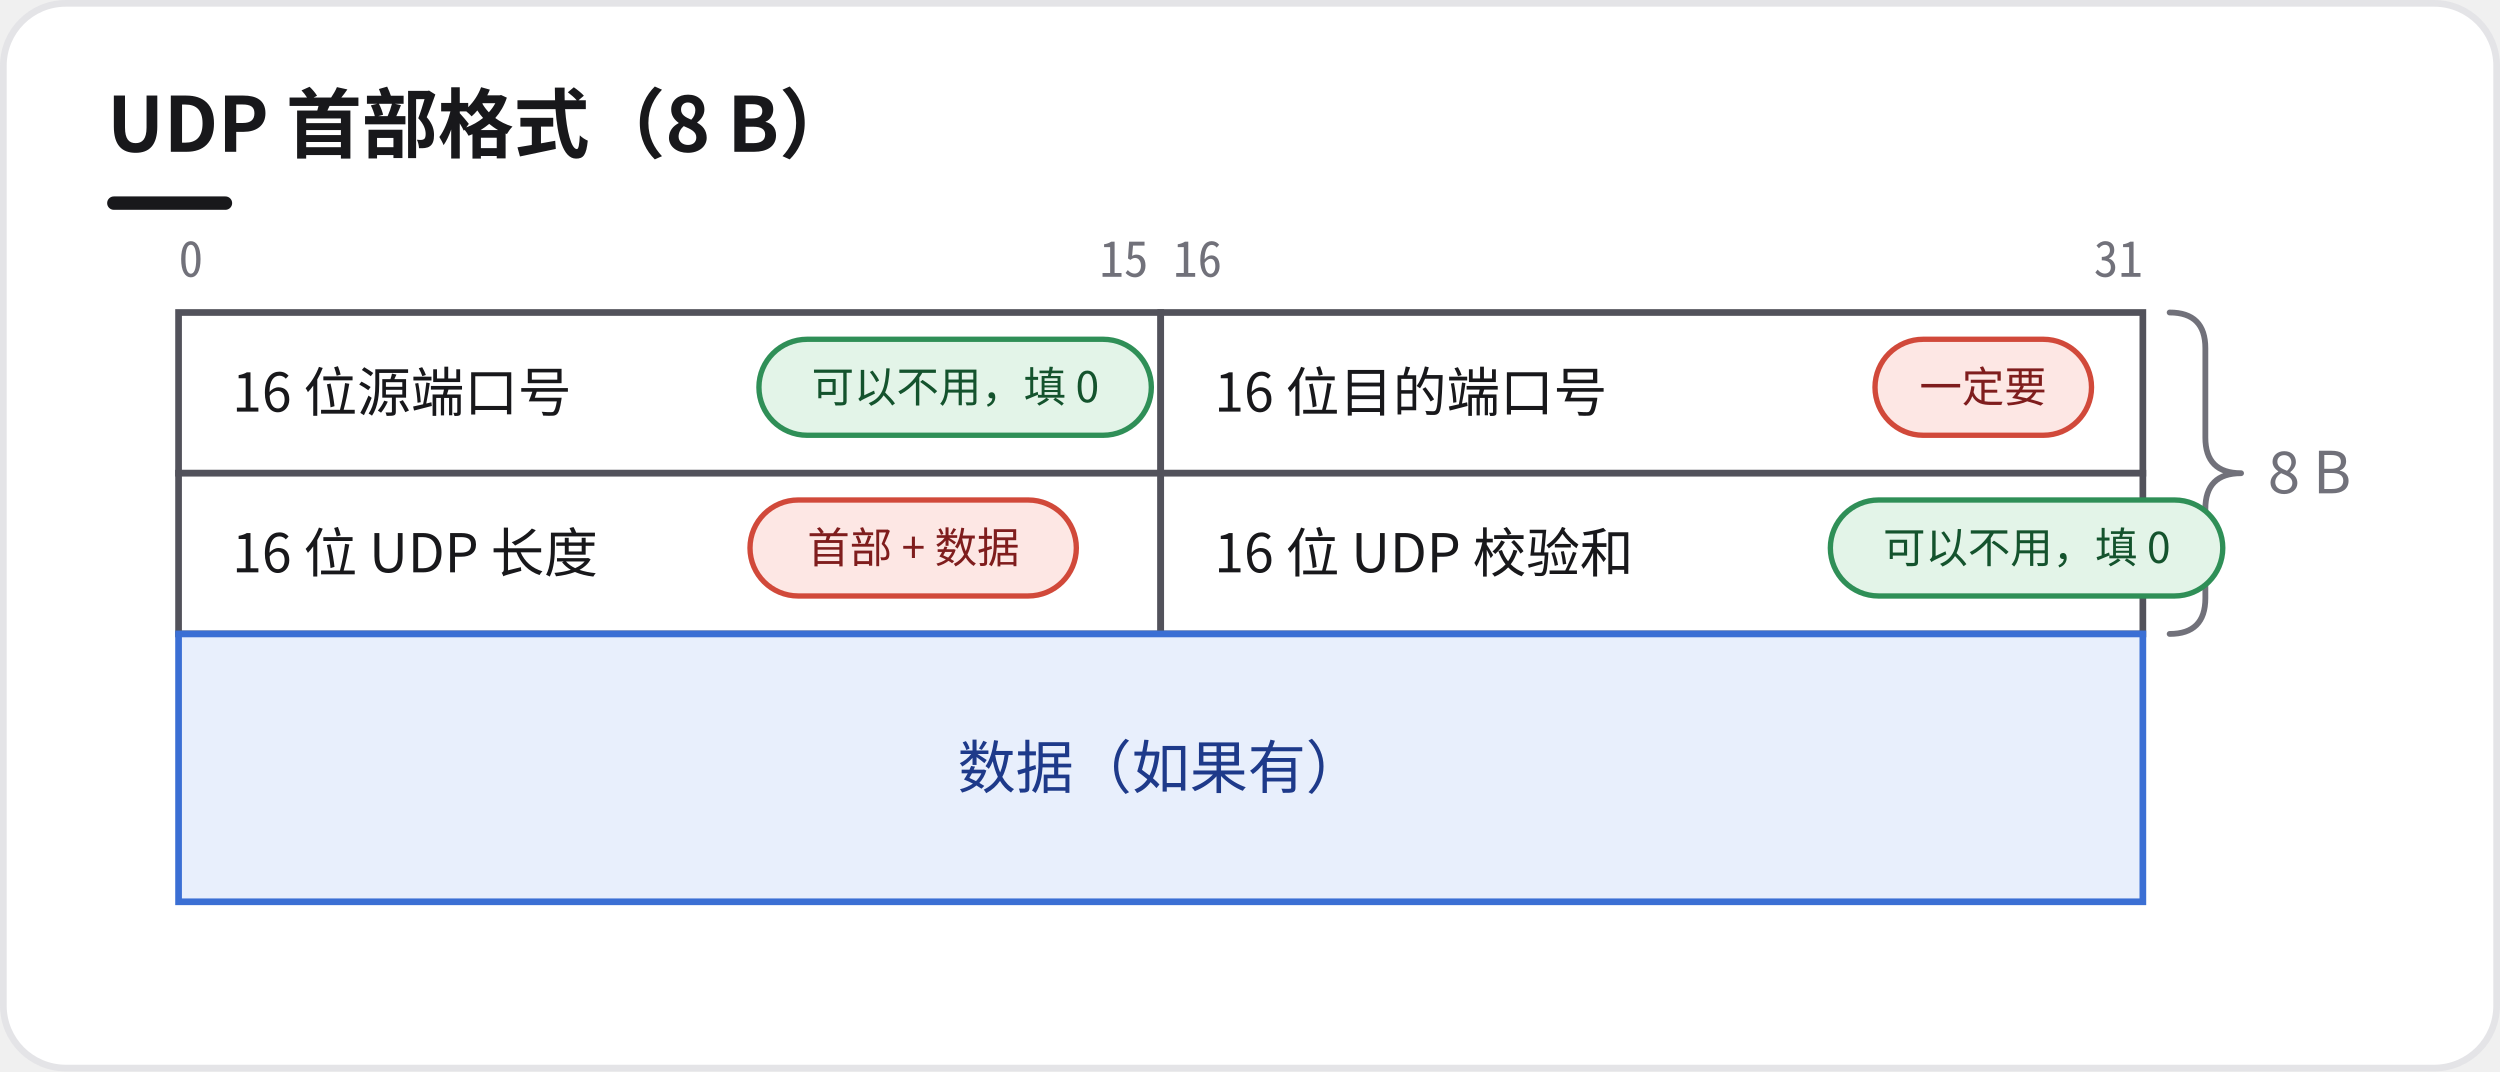
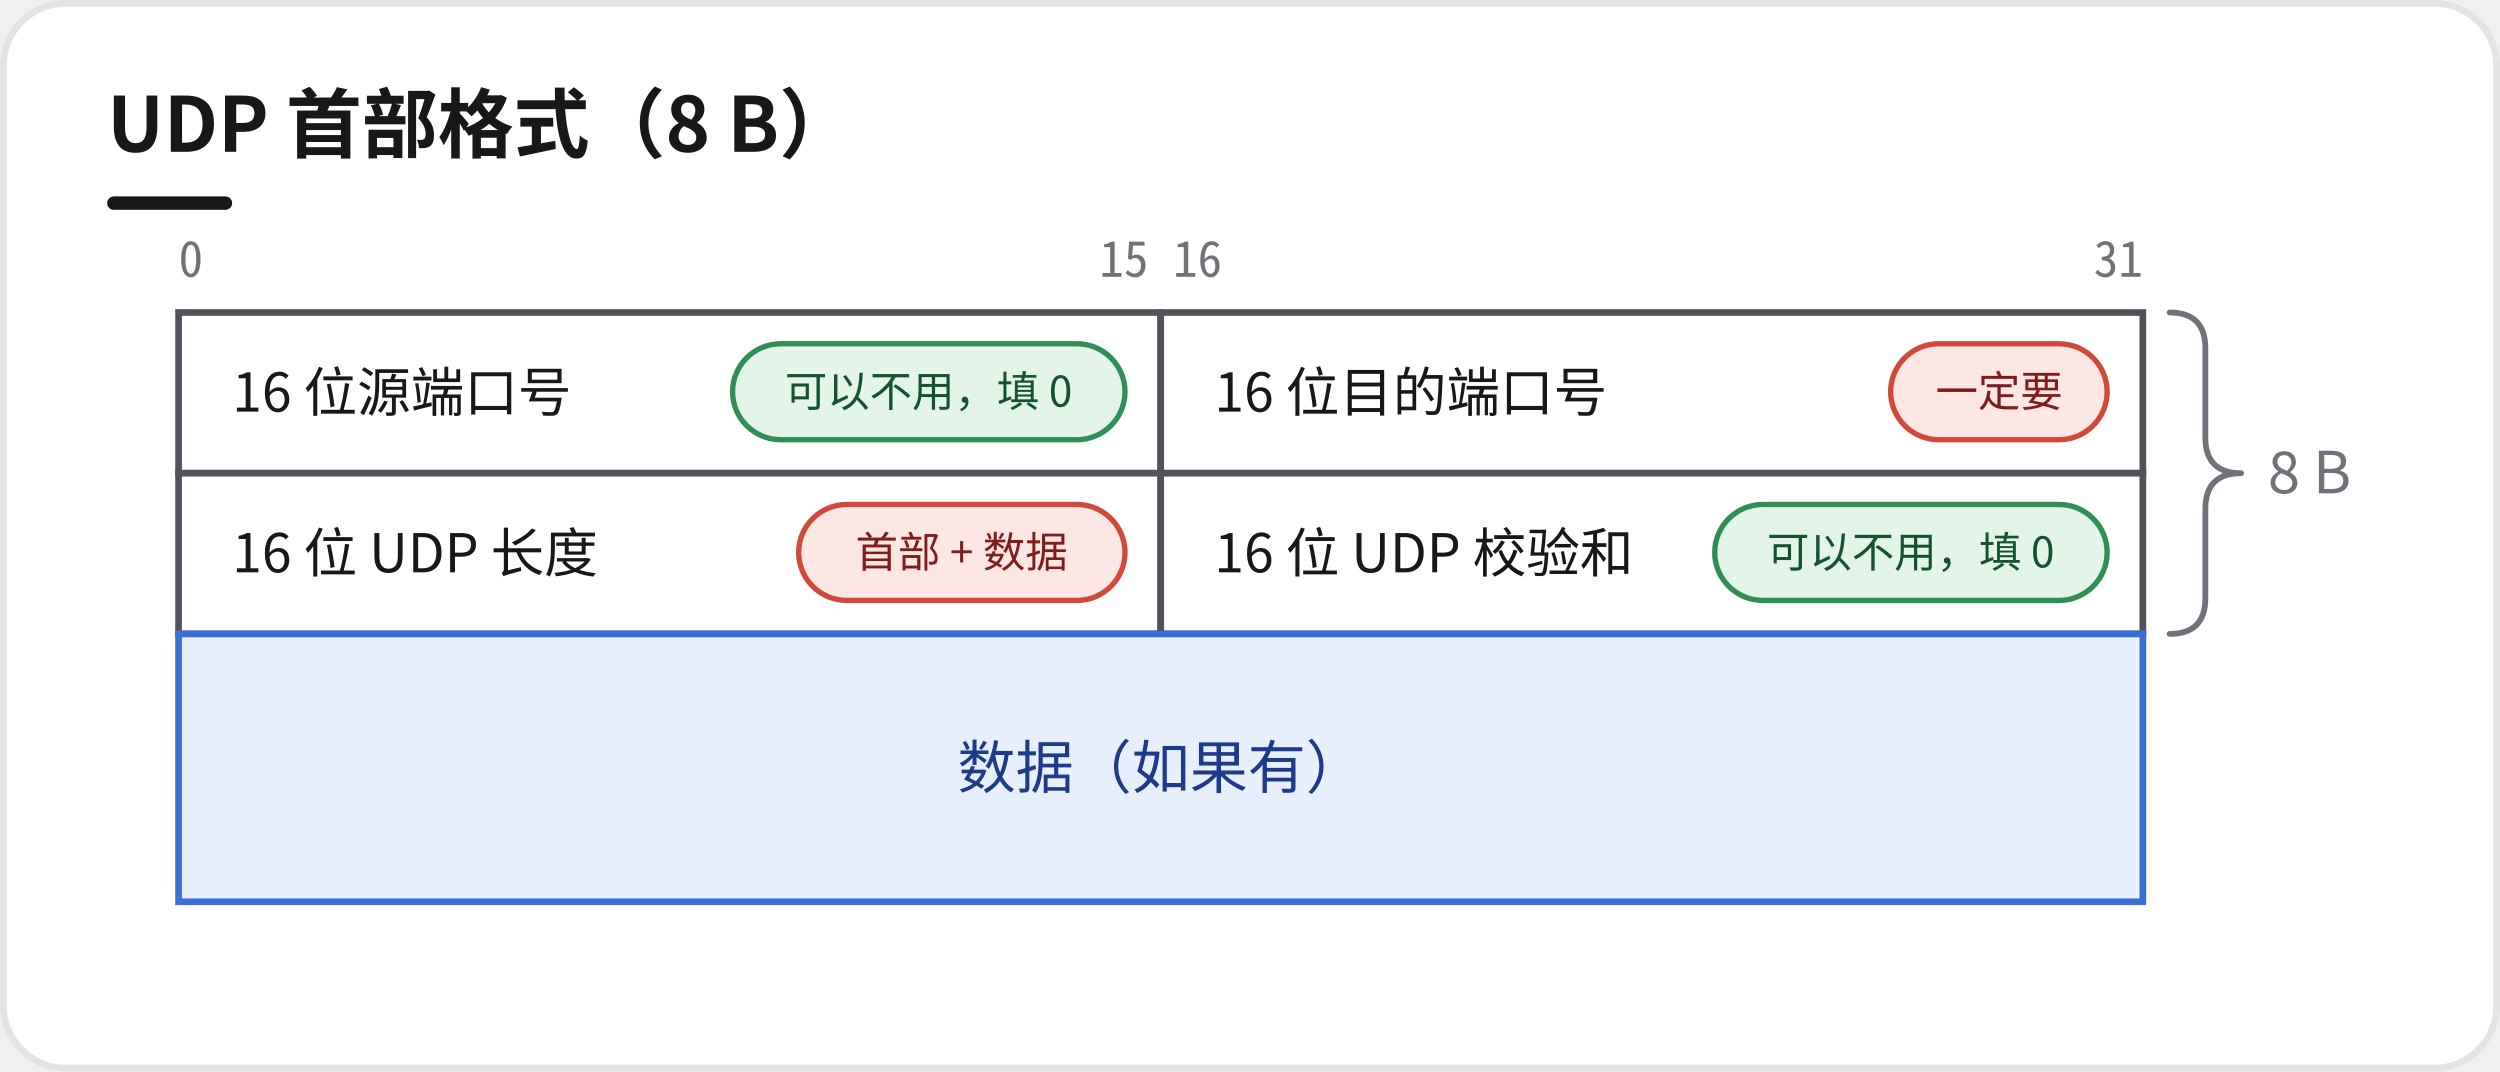
<svg xmlns="http://www.w3.org/2000/svg" viewBox="0 0 560 240" width="560" height="240" font-family="'PingFang SC','Hiragino Sans GB','Microsoft YaHei','Noto Sans CJK SC','Source Han Sans SC',system-ui,sans-serif" font-size="15" xml:space="preserve" style="white-space:pre" role="img" aria-label="UDP 首部格式：源端口、目的端口、长度、校验和，共 8 字节">
  <rect x="0.75" y="0.75" width="558.5" height="238.5" rx="14" fill="#ffffff" stroke="#e4e4e7" stroke-width="1.5" />
  <text x="24" y="34" font-size="17" fill="#18181b" font-weight="700">UDP 首部格式（8 B）</text>
  <rect x="24" y="44" width="28" height="3" rx="1.5" fill="#18181b" />
  <text x="40" y="62" font-size="11" fill="#71717a" font-family="'JetBrains Mono','SF Mono',Menlo,Consolas,'Noto Sans Mono CJK SC',monospace">0</text>
  <text x="260" y="62" font-size="11" fill="#71717a" text-anchor="middle" font-family="'JetBrains Mono','SF Mono',Menlo,Consolas,'Noto Sans Mono CJK SC',monospace">15 16</text>
  <text x="480" y="62" font-size="11" fill="#71717a" text-anchor="end" font-family="'JetBrains Mono','SF Mono',Menlo,Consolas,'Noto Sans Mono CJK SC',monospace">31</text>
  <rect x="40" y="70" width="220" height="36" rx="0" fill="#ffffff" stroke="#52525b" stroke-width="1.5" />
  <text x="52" y="92.2" font-size="12" fill="#18181b">16 位源端口号</text>
  <rect x="260" y="70" width="220" height="36" rx="0" fill="#ffffff" stroke="#52525b" stroke-width="1.5" />
  <text x="272" y="92.2" font-size="12" fill="#18181b">16 位目的端口号</text>
  <rect x="40" y="106" width="220" height="36" rx="0" fill="#ffffff" stroke="#52525b" stroke-width="1.5" />
  <text x="52" y="128.2" font-size="12" fill="#18181b">16 位 UDP 长度</text>
  <rect x="260" y="106" width="220" height="36" rx="0" fill="#ffffff" stroke="#52525b" stroke-width="1.5" />
  <text x="272" y="128.2" font-size="12" fill="#18181b">16 位 UDP 校验和</text>
  <rect x="40" y="142" width="440" height="60" rx="0" fill="#e8effc" stroke="#3b6fd4" stroke-width="1.5" />
  <text x="260" y="176.6" font-size="13" fill="#1e3a8a" text-anchor="middle">数据（如果有）</text>
  <path d="M486 70q8 0 8 8V98q0 8 8 8q-8 0 -8 8V134q0 8 -8 8" fill="none" stroke="#71717a" stroke-width="1.3" stroke-linecap="round" stroke-linejoin="round" />
  <text x="508" y="110.5" font-size="13" fill="#71717a">8 B</text>
-   <rect x="170" y="76" width="87.9" height="21.5" rx="10.8" fill="#e3f4e8" stroke="#2f8f57" stroke-width="1.2" />
-   <text x="214" y="90.1" font-size="9.5" fill="#14532d" text-anchor="middle" font-weight="500">可以不用，填 0</text>
-   <rect x="420" y="76" width="48.5" height="21.5" rx="10.8" fill="#fde7e4" stroke="#d1493a" stroke-width="1.2" />
-   <text x="444.2" y="90.1" font-size="9.5" fill="#7f1d1d" text-anchor="middle" font-weight="500">一定要</text>
-   <rect x="168" y="112" width="73.1" height="21.5" rx="10.8" fill="#fde7e4" stroke="#d1493a" stroke-width="1.2" />
-   <text x="204.6" y="126.1" font-size="9.5" fill="#7f1d1d" text-anchor="middle" font-weight="500">首部 + 数据</text>
-   <rect x="410" y="112" width="87.9" height="21.5" rx="10.8" fill="#e3f4e8" stroke="#2f8f57" stroke-width="1.2" />
-   <text x="454" y="126.1" font-size="9.5" fill="#14532d" text-anchor="middle" font-weight="500">可以不用，填 0</text>
+   <rect x="164.1" y="77" width="87.9" height="21.5" rx="10.8" fill="#e3f4e8" stroke="#2f8f57" stroke-width="1.2" />
+   <text x="208" y="91.1" font-size="9.5" fill="#14532d" text-anchor="middle" font-weight="500">可以不用，填 0</text>
+   <rect x="423.5" y="77" width="48.5" height="21.5" rx="10.8" fill="#fde7e4" stroke="#d1493a" stroke-width="1.2" />
+   <text x="447.8" y="91.1" font-size="9.5" fill="#7f1d1d" text-anchor="middle" font-weight="500">一定要</text>
+   <rect x="178.9" y="113" width="73.1" height="21.5" rx="10.8" fill="#fde7e4" stroke="#d1493a" stroke-width="1.2" />
+   <text x="215.4" y="127.1" font-size="9.5" fill="#7f1d1d" text-anchor="middle" font-weight="500">首部 + 数据</text>
+   <rect x="384.1" y="113" width="87.9" height="21.5" rx="10.8" fill="#e3f4e8" stroke="#2f8f57" stroke-width="1.2" />
+   <text x="428" y="127.1" font-size="9.5" fill="#14532d" text-anchor="middle" font-weight="500">可以不用，填 0</text>
</svg>
